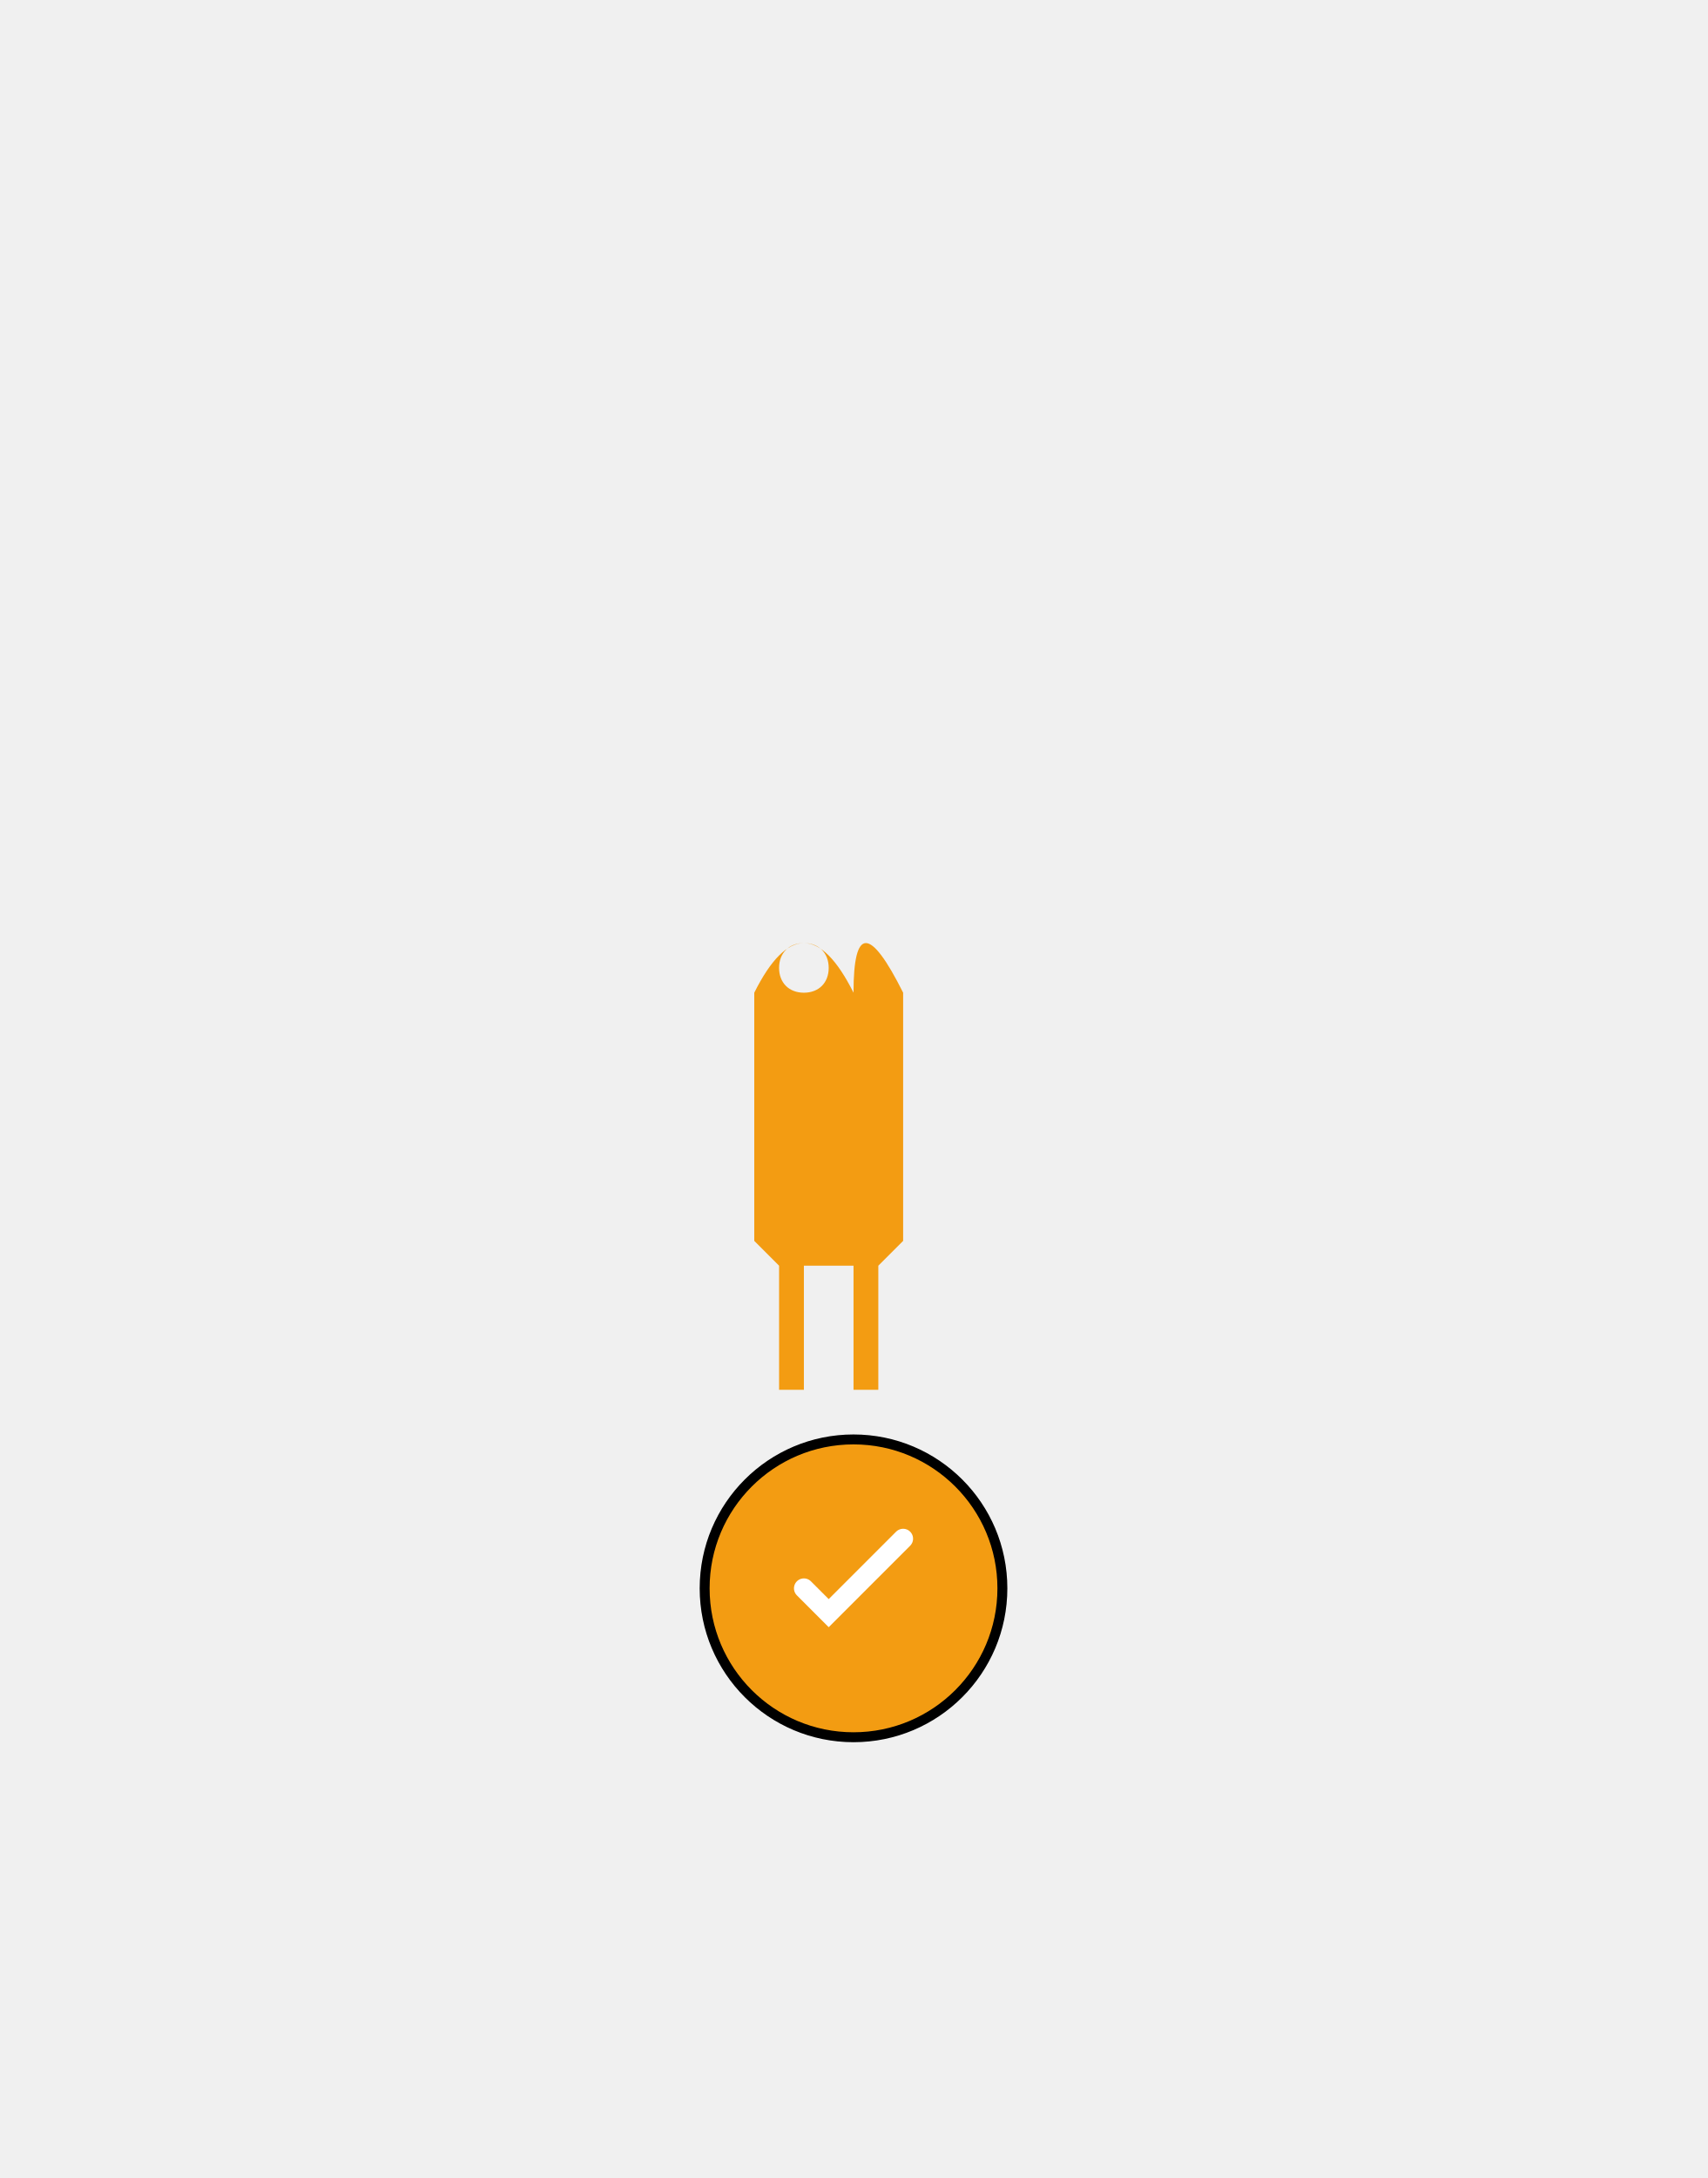
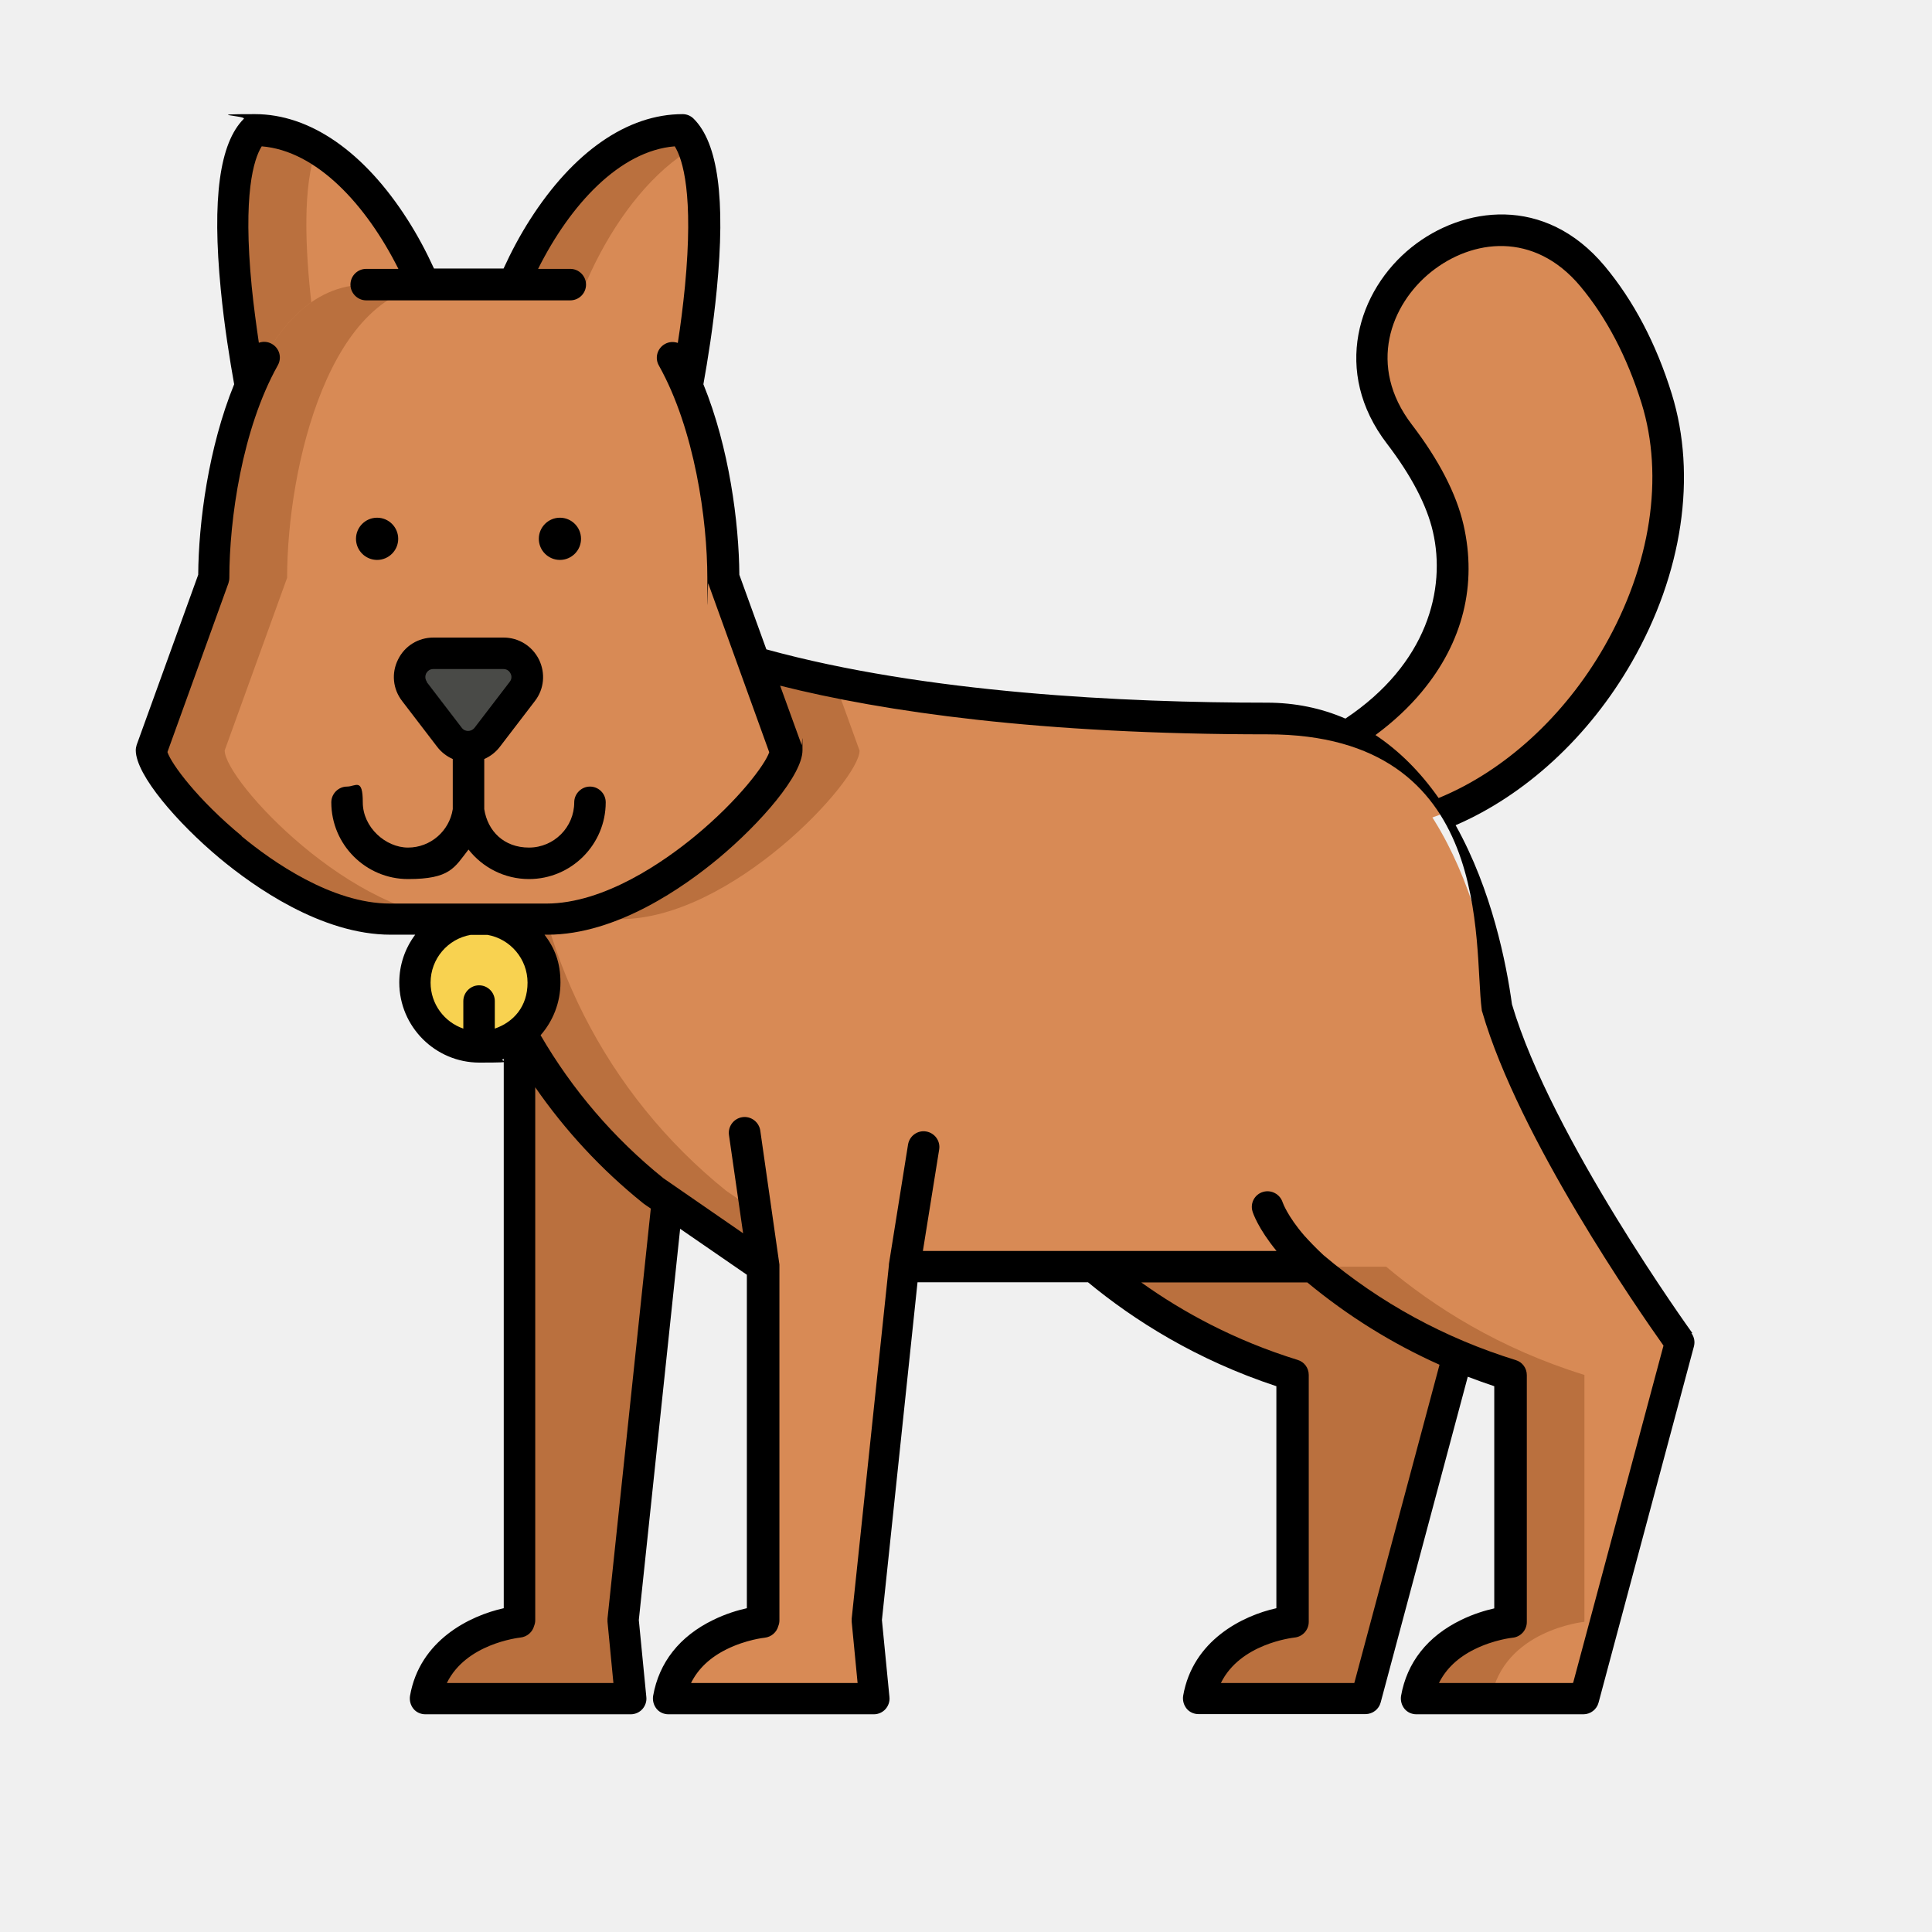
- <svg xmlns="http://www.w3.org/2000/svg" id="dog3" viewBox="0 0 344.1 438.8">
-   <g fill="#f39c12">
-     <path d="M172,200 Q162,180 152,200 L152,250 L157,255 L157,280 L162,280 L162,255 L172,255 L172,280 L177,280 L177,255 L182,250 L182,200 Q172,180 172,200 Z M157,195 C157,192 159,190 162,190 C165,190 167,192 167,195 C167,198 165,200 162,200 C159,200 157,198 157,195 Z" />
+ <svg xmlns="http://www.w3.org/2000/svg" id="Calque_1" viewBox="0 0 1080 1080">
+   <g id="Layer_2">
+     <g>
+       <path d="M809.5,295.3c-3.9-16.9-13.8-34.9-27.3-52.6-54.9-71.8,50-157.6,108-88.3,14.6,17.5,27,39.9,35.8,68.4,29.3,94.3-44.9,216.5-141.1,238.8-31.1,7.2-76.1,8.6-83.4-26.9,71.6-22.3,123-74.3,107.9-139.4h0Z" fill="#d88a55" />
+       <path d="M710.1,543.8h-11.8v-12h-18.7v-9.5c-44.1,26.2-122.1,125.1-122.1,125.1,0,0,50.2,85.7,165.2,121.3v138s-45.6,4.5-52.2,43h93.3l53.3-199.1s-95-131-106.9-206.7h0Z" fill="#ba703e" />
+       <path d="M348.4,905.8l33.1-313.5-91.1-42.9v356.5h-.3v.9s-45.6,4.5-52.2,43h114.8l-4.3-43.9Z" fill="#ba703e" />
+       <path d="M836.5,563.3c-8.5-63.3-41-161.5-128.5-161.5-297.5,0-371.9-69.1-371.9-69.1l-82.8,111.8c3.5,86.4,44.2,167.1,111.7,221.3l61.5,42.4v197.6h-.3v.9s-45.6,4.5-52.2,43h114.8l-4.3-43.9,20.8-197.6h228.5c26.4,22.3,63,45.7,110.8,60.5v138s-45.6,4.5-52.2,43h93.3l53.3-199.1s-80.1-110.5-102.4-187.2Z" fill="#d88a55" />
+       <g>
+         <path d="M426.3,679.7l-20.3-14c-67.4-54.2-108.1-134.9-111.7-221.3l70.2-94.8c-20.7-9.8-28.5-17.1-28.5-17.1l-82.9,111.8c3.5,86.4,44.2,167.1,111.7,221.3l61.4,42.3v-28.3h0Z" fill="#ba703e" />
+         <path d="M885.7,906.6v-138c-47.8-14.8-84.3-38.2-110.8-60.5h-41.1c26.4,22.3,63,45.7,110.8,60.5v138s-45.6,4.5-52.2,43h41.1c6.7-38.5,52.2-43,52.2-43Z" fill="#ba703e" />
+       </g>
+       <path d="M253.3,444.5c1,23.7,4.7,46.9,11.1,69.3h82.4c62.1,0,133.7-77.4,133.7-94.2l-13.8-38.2c-100-20.4-130.5-48.7-130.5-48.7l-82.9,111.8Z" fill="#ba703e" />
+       <g>
+         <path d="M142.4,228.4s-27.5-128.2,0-155.7c60.9,0,110.2,94.8,110.2,155.7h-110.2Z" fill="#d88a55" />
+         <path d="M177.1,83c-10.9-6.5-22.6-10.3-34.7-10.3-27.5,27.5,0,155.7,0,155.7h41.1s-22.6-105.1-6.4-145.4Z" fill="#ba703e" />
+         <path d="M381.5,228.4s27.5-128.2,0-155.7c-60.9,0-110.2,94.8-110.2,155.7h110.2Z" fill="#d88a55" />
+         <path d="M311.3,228.4c0-49.1,32.1-120.2,76.4-145.9-1.6-4-3.7-7.3-6.2-9.8-60.9,0-110.2,94.8-110.2,155.7h40Z" fill="#ba703e" />
+         <path d="M319,159.1h-114.1c-61.6,0-85.4,102.3-85.4,163.9l-34.9,96.5c0,16.8,71.6,94.2,133.7,94.2h87.3c62.1,0,133.7-77.4,133.7-94.2l-34.9-96.5c0-61.6-23.8-163.9-85.4-163.9Z" fill="#d88a55" />
+         <path d="M125.6,419.5l34.9-96.5c0-61.6,23.8-163.9,85.4-163.9h-41.1c-61.6,0-85.4,102.3-85.4,163.9l-34.9,96.5c0,16.8,71.6,94.2,133.7,94.2h41.1c-62.1,0-133.7-77.4-133.7-94.2Z" fill="#ba703e" />
+         <path d="M251.4,412.1l-19.6-25.6c-6.7-8.7-.5-21.4,10.5-21.4h39.2c11,0,17.3,12.6,10.5,21.4l-19.6,25.6c-5.3,6.9-15.8,6.9-21.1,0h0Z" fill="#494a47" />
+       </g>
+       <circle cx="267.9" cy="549.3" r="36" transform="translate(-52.8 29.1) rotate(-5.7)" fill="#f8d250" />
+       <g>
+         <path d="M946.1,745.3c-.8-1.1-79-109.6-100.9-183.9-3.1-22.6-11.2-63.8-31.5-100.1,38.9-16.8,74.5-49.3,98.5-91.2,28.4-49.5,36.5-104.2,22.3-150-8.7-28.1-21.4-52.1-37.5-71.4-33.4-39.9-79.3-33.4-107.9-10.5-30.1,24.1-44.6,69.6-13.8,109.8,13.6,17.8,22.3,34.4,25.7,49.2,7.4,32-3,73.9-48.9,104.5-13.6-5.9-28.3-8.9-43.9-8.9-79.4,0-190.7-5.3-279.8-29.8l-15.1-41.7c-.2-29.1-5.7-71.2-20.1-106.5,2.3-12.8,5.5-32.3,7.5-53.1,4.9-50.5,.7-81.7-12.9-95.3-1.7-1.7-3.9-2.6-6.2-2.6-30.8,0-61.1,21-85.4,59.1-5.5,8.6-10.4,17.8-14.7,27.2h-38.9c-4.3-9.4-9.2-18.6-14.7-27.2-24.3-38.1-54.6-59.1-85.4-59.1s-4.6,.9-6.2,2.6c-13.6,13.6-17.8,44.7-12.9,95.3,2,20.8,5.2,40.3,7.5,53.1-14.4,35.3-19.9,77.4-20.1,106.5l-34.4,95.1c-.3,1-.5,2-.5,3,0,13.9,23.5,40.8,46.7,60.2,19.2,16,57.1,42.9,95.8,42.9h13.7c-5.6,7.5-8.9,16.7-8.9,26.7,0,24.7,20.1,44.8,44.8,44.8s9.3-.7,13.6-2.1v307.1c-19,4.2-47,17.9-52.4,49-.4,2.6,.3,5.2,1.9,7.2s4.1,3.1,6.7,3.1h114.8c2.5,0,4.9-1.1,6.5-2.9s2.5-4.3,2.2-6.8l-4.2-43,23.1-218.7,37.3,25.7v186.4c-5,1.1-11.8,3.1-18.9,6.6-18.7,9.1-30.2,23.7-33.5,42.4-.4,2.6,.3,5.2,1.9,7.2s4.1,3.1,6.7,3.1h114.8c2.5,0,4.9-1.1,6.5-2.9s2.5-4.3,2.2-6.8l-4.2-43,19.9-188.8h95.3c25.8,21.3,60.5,43.3,105.3,58.1v124.1c-19,4.2-46.7,18-52.1,48.9-.4,2.6,.3,5.2,1.9,7.2s4.1,3.1,6.7,3.1h93.3c4,0,7.5-2.7,8.5-6.5l48.7-182.1c4.9,1.9,9.8,3.6,14.8,5.3v124.2c-4.9,1.1-11.7,3.1-18.6,6.5-18.7,9.1-30.2,23.7-33.5,42.4-.4,2.6,.3,5.2,1.9,7.2s4.1,3.1,6.7,3.1h93.3c4,0,7.5-2.7,8.5-6.5l53.3-199.1c.7-2.6,.2-5.3-1.4-7.5h0Zm-151.3-358.6c23-27.6,31-59.9,23.3-93.4-4-17.3-13.7-36.1-28.9-56-25-32.7-11.9-67.1,10.8-85.3,22.9-18.3,57.5-22.9,83.4,8,14.6,17.5,26.1,39.4,34.2,65.3,12.8,41.1,5.2,90.7-20.7,136-22.6,39.5-56.3,69.9-92.7,84.8-10.3-14.7-22.2-26.5-35.3-35.2,10-7.4,18.7-15.5,26-24.3h0ZM135.1,467.3c-24.6-20.3-39.3-40.2-41.5-46.9l34.1-94.4c.3-1,.5-2,.5-3,0-32.5,7.1-83.1,27.1-118.8,2.4-4.3,.9-9.6-3.4-12-2.3-1.3-4.9-1.4-7.2-.6-1.4-9.6-2.9-20.4-4-31.5-5-51.5,1.1-71.1,5.6-78.3,30.8,2.5,58.5,32.8,76.4,68.5h-18c-4.9,0-8.8,4-8.8,8.8s4,8.8,8.8,8.8h114.1c4.9,0,8.8-4,8.8-8.8s-4-8.8-8.8-8.8h-18c17.9-35.8,45.6-66,76.4-68.5,4.5,7.3,10.6,26.8,5.7,78.2-1.1,11.2-2.5,22.1-4,31.7-2.3-.8-4.9-.7-7.2,.6-4.3,2.4-5.8,7.8-3.4,12,20,35.7,27.1,86.3,27.1,118.8s.2,2,.5,3l34.1,94.4c-2.2,6.7-16.9,26.6-41.5,46.9-17.1,14.1-50.6,37.7-83.1,37.7h-87.3c-32.6,0-66.1-23.6-83.1-37.7h0Zm105.6,82c0-13.4,9.7-24.5,22.4-26.7h9.4c12.7,2.2,22.4,13.4,22.4,26.7s-7.7,22-18.3,25.7v-15.4c0-4.9-4-8.8-8.8-8.8s-8.8,4-8.8,8.8v15.4c-10.7-3.7-18.3-13.8-18.3-25.7Zm98.9,355.5c0,.6,0,1.2,0,1.8l3.3,34.2h-93.1c10.7-21.9,39.7-25.2,41.1-25.4,3.8-.4,6.8-3.1,7.7-6.6,.4-1,.6-2,.6-3.1v-297.9c16.7,24.1,36.9,46,60.3,64.8,.2,.1,.3,.3,.5,.4l3.8,2.6-24.2,229.2Zm417.4,36h-74.5c10.7-21.9,39.7-25.2,41.1-25.4,4.5-.4,8-4.2,8-8.8v-138c0-3.9-2.5-7.3-6.2-8.4-35.2-10.9-64.2-26.7-87.4-43.3h92.8c22.6,18.7,47.3,34.1,73.9,46l-47.6,177.8Zm121.9,0h-74.5c3.9-7.9,10.6-14.3,20-18.9,10.7-5.3,21-6.4,21.1-6.4,4.5-.4,8-4.2,8-8.8v-138c0-3.9-2.5-7.3-6.2-8.4-39.7-12.3-75.9-32-107.5-58.7-4.4-4.1-7.9-7.8-10.7-10.9-9.4-10.9-12-18.3-12.1-18.6-1.5-4.6-6.4-7.2-11-5.8-4.7,1.4-7.3,6.4-5.8,11,.2,.7,3,9.3,13.4,22h-197.7l9.1-56.7c.8-4.8-2.5-9.3-7.3-10.1-4.8-.8-9.3,2.5-10.1,7.3l-10.7,66.9c0,.2,0,.4,0,.6,0,0,0,0,0,0l-20.8,197.5c0,.6,0,1.2,0,1.8l3.3,34.2h-93.1c3.9-7.9,10.6-14.3,20-18.9,10.7-5.3,21-6.4,21.1-6.4,3.8-.4,6.8-3.1,7.7-6.6,.4-1,.6-2,.6-3.1v-197.5s0,0,0,0c0-.4,0-.9,0-1.4l-10.7-74.9c-.7-4.8-5.2-8.2-10-7.5-4.8,.7-8.2,5.2-7.5,10l7.9,54.9-44.6-30.8c-27.9-22.5-51-49.6-68.6-79.9,6.9-7.9,11.1-18.2,11.1-29.5s-3.3-19.3-8.9-26.7h1.7c38.7,0,76.6-26.9,95.8-42.9,23.2-19.4,46.7-46.3,46.7-60.2s-.2-2-.5-3l-12-33.1c58.1,14.6,145.1,27.2,272.5,27.2s114.9,117.8,119.7,153.9c0,.4,.1,.9,.3,1.3,20.5,70.6,87.4,166.9,101.3,186.5l-50.5,188.5Z" />
+         <path d="M210.8,313c6.5,0,11.8-5.3,11.8-11.8s-5.3-11.8-11.8-11.8-11.8,5.3-11.8,11.8,5.3,11.8,11.8,11.8Z" />
+         <path d="M313,313c6.5,0,11.8-5.3,11.8-11.8s-5.3-11.8-11.8-11.8-11.8,5.3-11.8,11.8,5.3,11.8,11.8,11.8Z" />
+         <path d="M338.6,448.5c0-4.9-4-8.8-8.8-8.8s-8.8,4-8.8,8.8c0,13.9-11.3,25.3-25.3,25.3s-23.1-9.2-25-21.5v-28c3.4-1.5,6.4-3.8,8.7-6.8l19.6-25.6c5.2-6.7,6-15.6,2.3-23.2-3.8-7.6-11.4-12.3-19.8-12.3h-39.2c-8.5,0-16.1,4.7-19.8,12.3-3.8,7.6-2.9,16.5,2.3,23.2l19.6,25.6c2.3,3,5.3,5.3,8.7,6.8v28c-1.9,12.3-12.5,21.5-25,21.5s-25.3-11.3-25.3-25.3-4-8.8-8.8-8.8-8.8,4-8.8,8.8c0,23.7,19.3,42.9,42.9,42.9s25.9-6.4,33.8-16.5c7.9,10.1,20.2,16.5,33.8,16.5,23.7,0,42.9-19.3,42.9-42.9h0Zm-99.9-67.3c-1.5-2-.8-4-.5-4.7,.4-.7,1.5-2.5,4-2.5h39.2c2.5,0,3.6,1.7,4,2.5,.4,.7,1.1,2.7-.5,4.7l-19.6,25.6c-1.2,1.5-2.7,1.8-3.6,1.8s-2.4-.2-3.6-1.8l-19.6-25.6Z" />
+       </g>
+     </g>
  </g>
-   <circle cx="172" cy="320" r="30" fill="#f39c12" stroke="#000" stroke-width="2" />
-   <path d="M162,320 L167,325 L182,310" fill="none" stroke="#fff" stroke-width="4" stroke-linecap="round" />
</svg>
